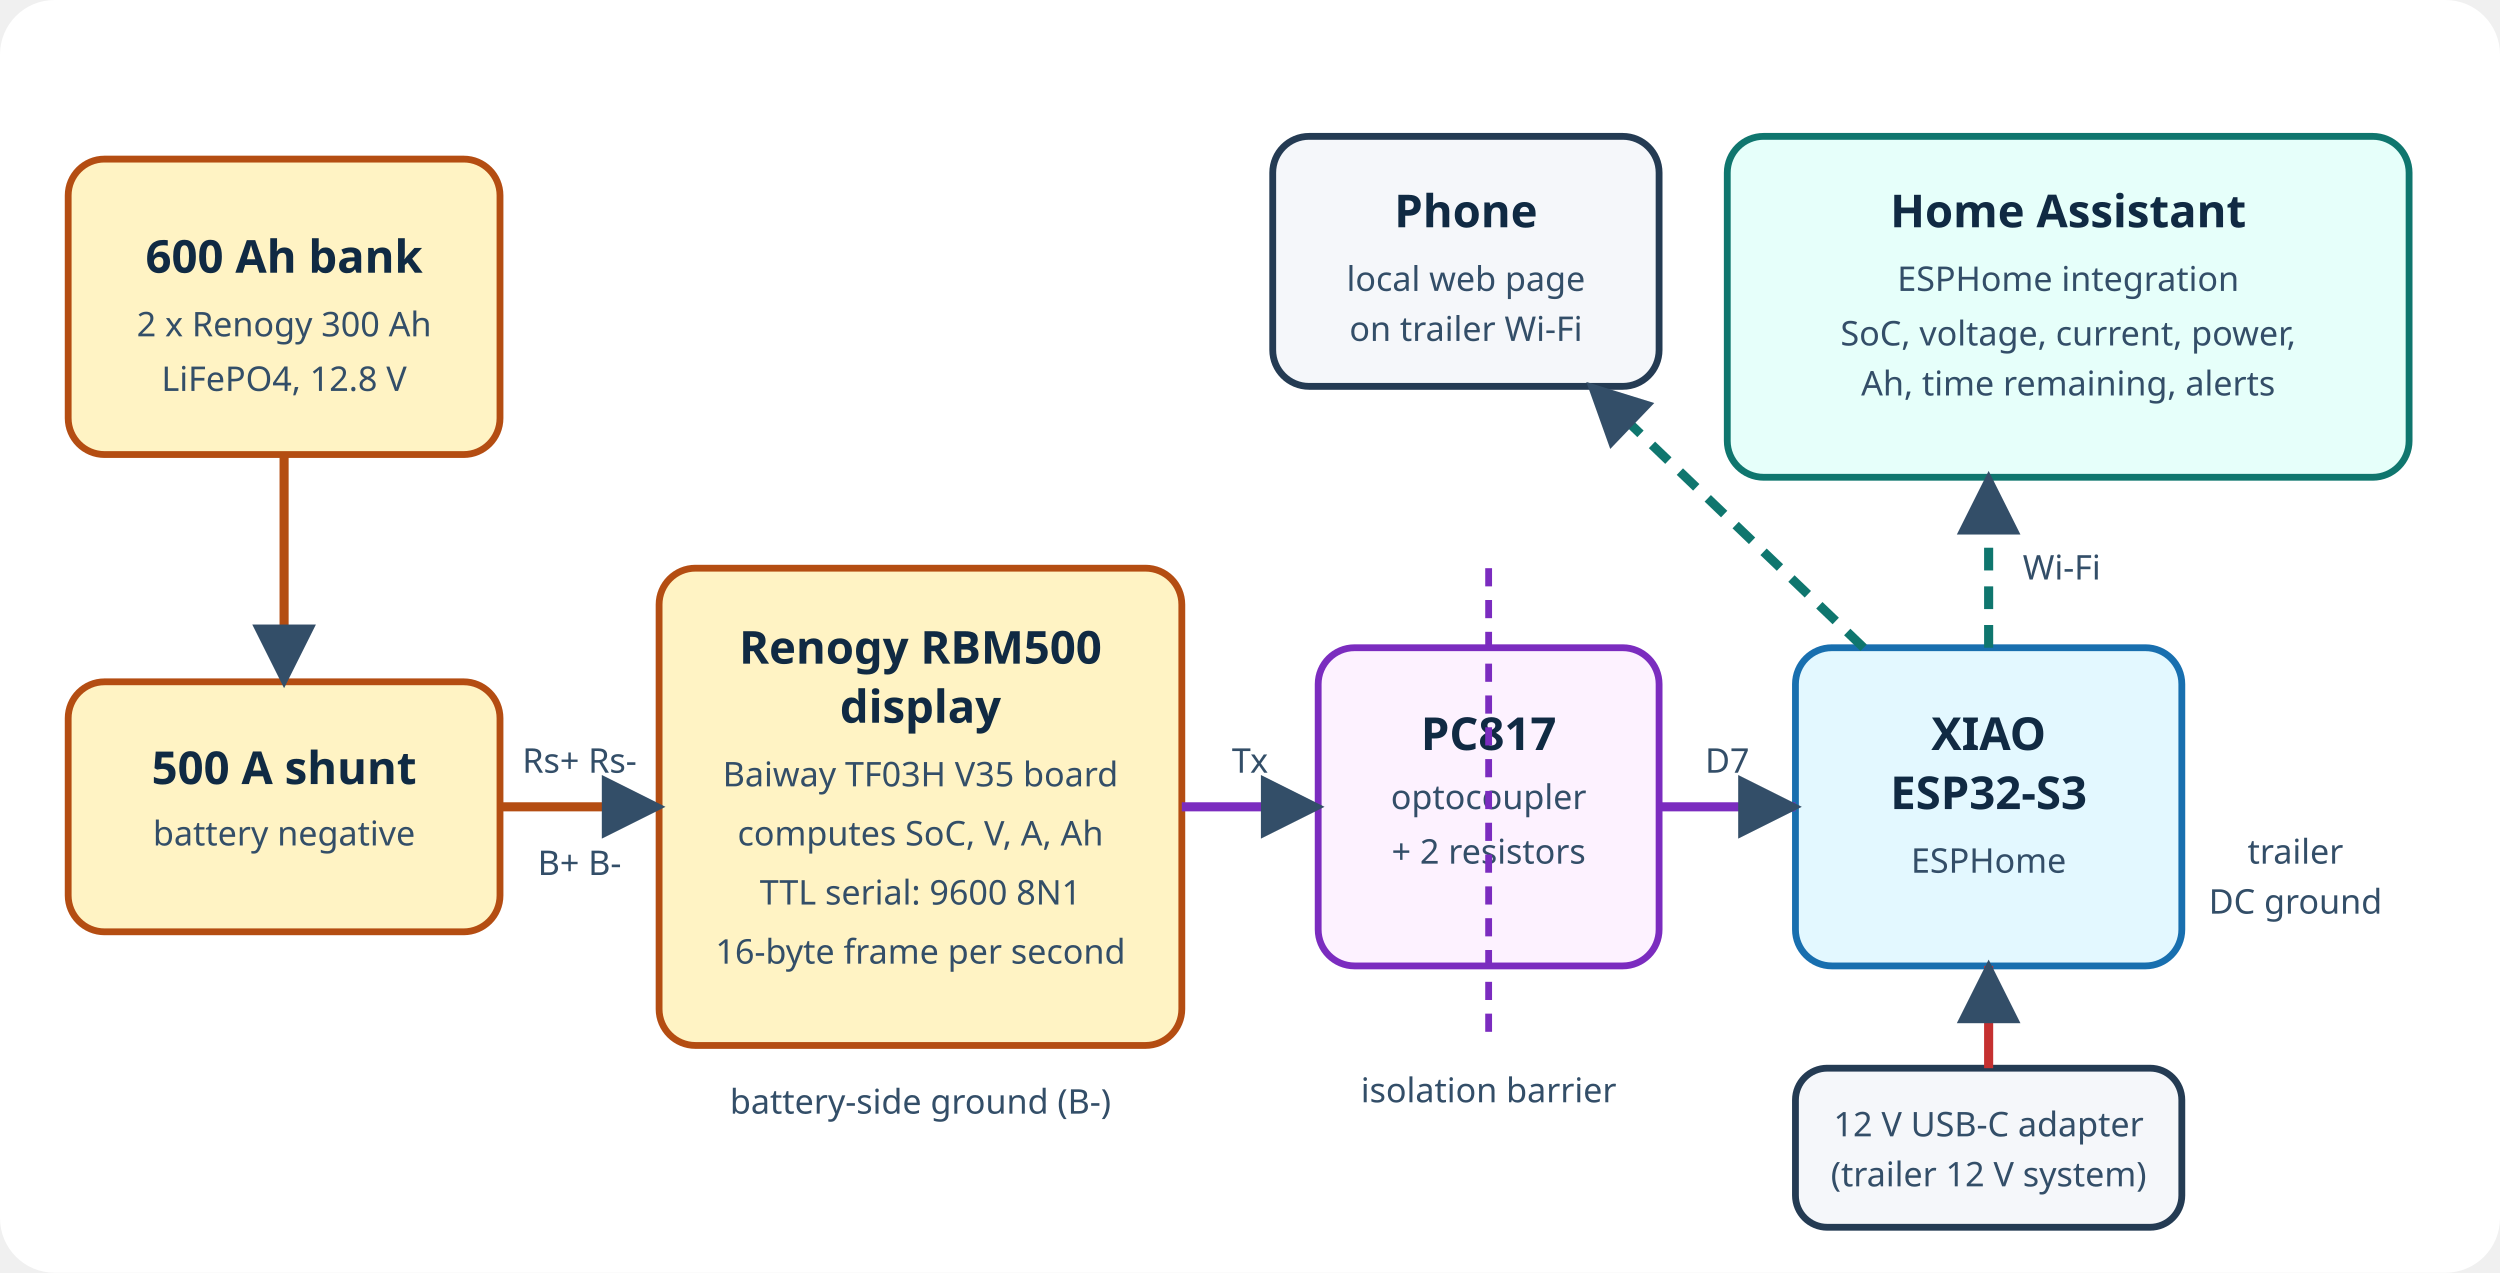
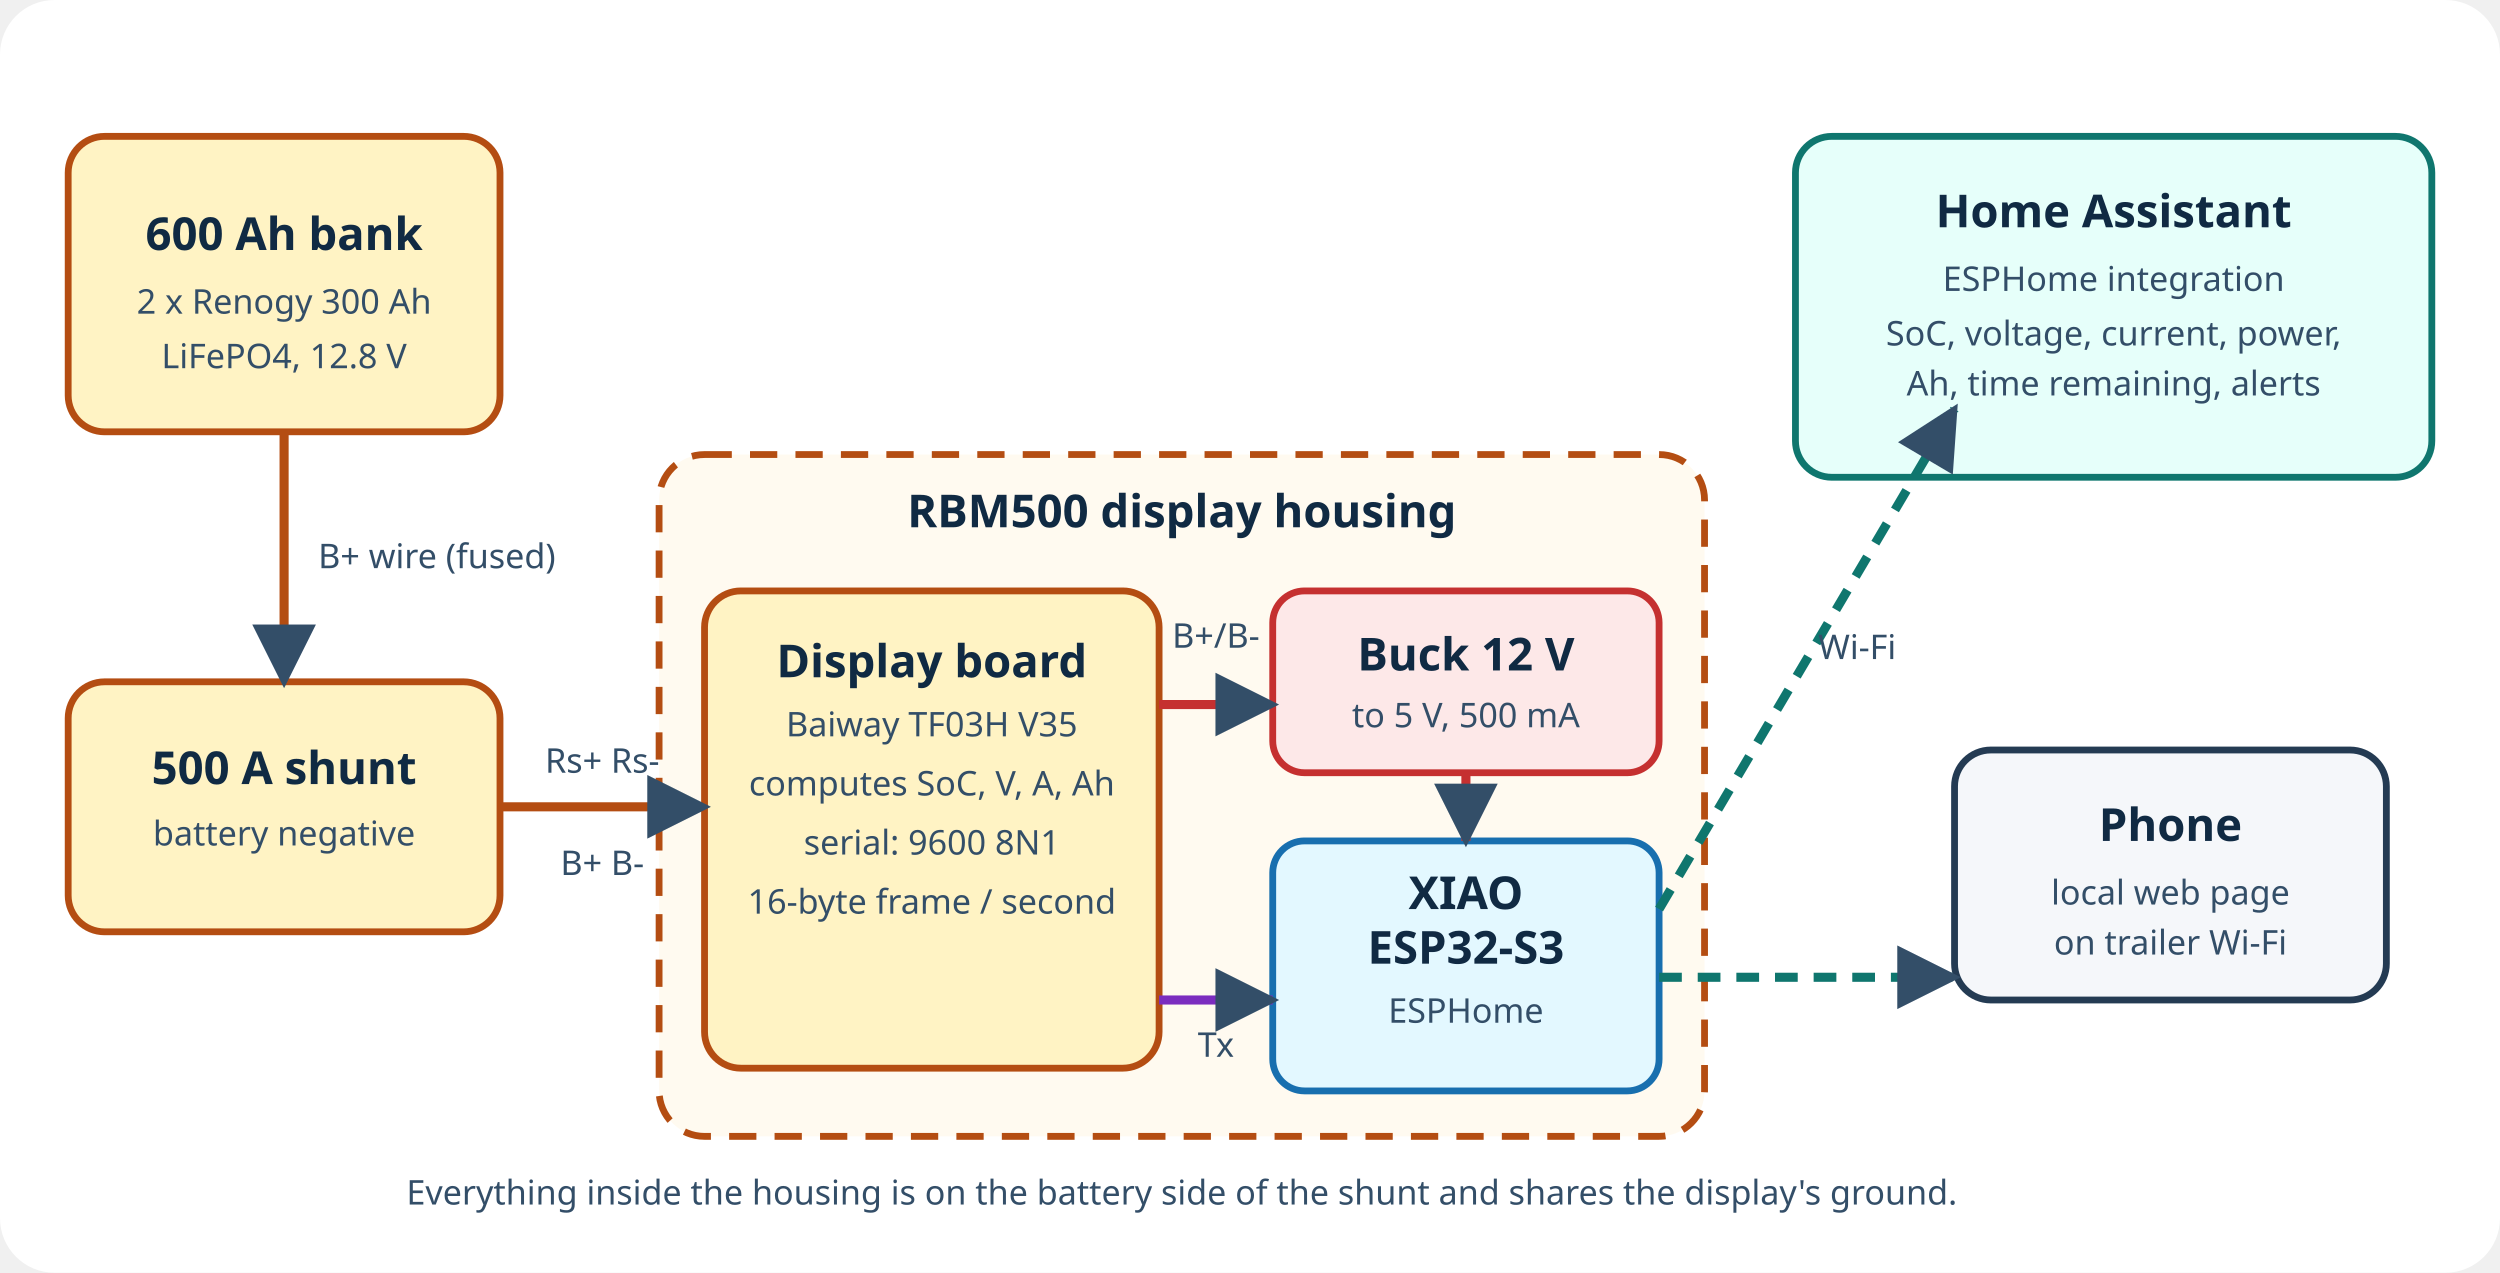
<svg xmlns="http://www.w3.org/2000/svg" width="1100" height="560" viewBox="0 0 1100 560" role="img" aria-labelledby="title desc">
  <defs>
    <style>
      .box{fill:#f5f7fa;stroke:#243b53;stroke-width:3}
      .batt{fill:#fff3c4;stroke:#b44d12;stroke-width:3}
-       .iso{fill:#fdf2ff;stroke:#7b2cbf;stroke-width:3}
+       .housing{fill:#fffaf0;stroke:#b44d12;stroke-width:3;stroke-dasharray:12 8}
      .esp{fill:#e3f8ff;stroke:#186faf;stroke-width:3}
+       .reg{fill:#fde8e8;stroke:#c53030;stroke-width:3}
      .ha{fill:#e6fffa;stroke:#0f766e;stroke-width:3}
      .t{font:600 20px system-ui,sans-serif;fill:#102a43}
      .s{font:15px system-ui,sans-serif;fill:#334e68}
      .w{fill:none;stroke-width:4}
      .analog{stroke:#b44d12}
      .data{stroke:#7b2cbf}
      .pwr{stroke:#c53030}
      .rf{stroke:#0f766e;stroke-dasharray:10 7}
-       .barrier{stroke:#7b2cbf;stroke-width:3;stroke-dasharray:8 6}
    </style>
    <marker id="arrow" viewBox="0 0 10 10" refX="9" refY="5" markerWidth="7" markerHeight="7" orient="auto-start-reverse">
      <path d="M0 0 L10 5 L0 10 z" fill="#334e68" />
    </marker>
  </defs>
  <rect width="1100" height="560" rx="24" fill="#fff" />
-   <rect class="batt" x="30" y="70" width="190" height="130" rx="16" />
-   <text class="t" x="125" y="120" text-anchor="middle">600 Ah bank</text>
-   <text class="s" x="125" y="148" text-anchor="middle">2 x Renogy 300 Ah</text>
-   <text class="s" x="125" y="172" text-anchor="middle">LiFePO4, 12.8 V</text>
+   <rect class="batt" x="30" y="60" width="190" height="130" rx="16" />
+   <text class="t" x="125" y="110" text-anchor="middle">600 Ah bank</text>
+   <text class="s" x="125" y="138" text-anchor="middle">2 x Renogy 300 Ah</text>
+   <text class="s" x="125" y="162" text-anchor="middle">LiFePO4, 12.8 V</text>
  <rect class="batt" x="30" y="300" width="190" height="110" rx="16" />
  <text class="t" x="125" y="345" text-anchor="middle">500 A shunt</text>
  <text class="s" x="125" y="372" text-anchor="middle">battery negative</text>
-   <path class="w analog" d="M125 200 V300" marker-end="url(#arrow)" />
-   <rect class="batt" x="290" y="250" width="230" height="210" rx="16" />
-   <text class="t" x="405" y="292" text-anchor="middle">Renogy RBM500</text>
-   <text class="t" x="405" y="318" text-anchor="middle">display</text>
-   <text class="s" x="405" y="346" text-anchor="middle">Baiway TF03H V35 board</text>
-   <text class="s" x="405" y="372" text-anchor="middle">computes SoC, V, A, Ah</text>
-   <text class="s" x="405" y="398" text-anchor="middle">TTL serial: 9600 8N1</text>
-   <text class="s" x="405" y="424" text-anchor="middle">16-byte frame per second</text>
-   <path class="w analog" d="M220 355 H290" marker-end="url(#arrow)" />
-   <text class="s" x="255" y="340" text-anchor="middle">Rs+ Rs-</text>
-   <text class="s" x="255" y="385" text-anchor="middle">B+ B-</text>
-   <rect class="iso" x="580" y="285" width="150" height="140" rx="16" />
-   <text class="t" x="655" y="330" text-anchor="middle">PC817</text>
-   <text class="s" x="655" y="356" text-anchor="middle">optocoupler</text>
-   <text class="s" x="655" y="380" text-anchor="middle">+ 2 resistors</text>
-   <line class="barrier" x1="655" y1="250" x2="655" y2="460" />
-   <path class="w data" d="M520 355 H580" marker-end="url(#arrow)" />
-   <text class="s" x="550" y="340" text-anchor="middle">Tx</text>
-   <rect class="esp" x="790" y="285" width="170" height="140" rx="16" />
-   <text class="t" x="875" y="330" text-anchor="middle">XIAO</text>
-   <text class="t" x="875" y="356" text-anchor="middle">ESP32-S3</text>
-   <text class="s" x="875" y="384" text-anchor="middle">ESPHome</text>
-   <path class="w data" d="M730 355 H790" marker-end="url(#arrow)" />
-   <text class="s" x="760" y="340" text-anchor="middle">D7</text>
-   <rect class="box" x="790" y="470" width="170" height="70" rx="14" />
-   <text class="s" x="875" y="500" text-anchor="middle">12 V USB-C adapter</text>
-   <text class="s" x="875" y="522" text-anchor="middle">(trailer 12 V system)</text>
-   <path class="w pwr" d="M875 470 V425" marker-end="url(#arrow)" />
-   <rect class="ha" x="760" y="60" width="300" height="150" rx="16" />
-   <text class="t" x="910" y="100" text-anchor="middle">Home Assistant</text>
-   <text class="s" x="910" y="128" text-anchor="middle">ESPHome integration</text>
-   <text class="s" x="910" y="152" text-anchor="middle">SoC, voltage, current, power,</text>
-   <text class="s" x="910" y="174" text-anchor="middle">Ah, time remaining, alerts</text>
-   <path class="w rf" d="M875 285 V210" marker-end="url(#arrow)" />
-   <text class="s" x="890" y="255">Wi-Fi</text>
-   <rect class="box" x="560" y="60" width="170" height="110" rx="16" />
-   <text class="t" x="645" y="100" text-anchor="middle">Phone</text>
-   <text class="s" x="645" y="128" text-anchor="middle">local web page</text>
-   <text class="s" x="645" y="150" text-anchor="middle">on trailer Wi-Fi</text>
-   <path class="w rf" d="M820 285 L700 170" marker-end="url(#arrow)" />
-   <text class="s" x="655" y="485" text-anchor="middle">isolation barrier</text>
-   <text class="s" x="405" y="490" text-anchor="middle">battery-side ground (B-)</text>
-   <text class="s" x="1010" y="380" text-anchor="middle">trailer</text>
-   <text class="s" x="1010" y="402" text-anchor="middle">DC ground</text>
+   <path class="w analog" d="M125 190 V300" marker-end="url(#arrow)" />
+   <text class="s" x="140" y="250">B+ wire (fused)</text>
+   <rect class="housing" x="290" y="200" width="460" height="300" rx="20" />
+   <text class="t" x="520" y="232" text-anchor="middle">RBM500 display housing</text>
+   <rect class="batt" x="310" y="260" width="200" height="210" rx="16" />
+   <text class="t" x="410" y="298" text-anchor="middle">Display board</text>
+   <text class="s" x="410" y="324" text-anchor="middle">Baiway TF03H V35</text>
+   <text class="s" x="410" y="350" text-anchor="middle">computes SoC, V, A, Ah</text>
+   <text class="s" x="410" y="376" text-anchor="middle">serial: 9600 8N1</text>
+   <text class="s" x="410" y="402" text-anchor="middle">16-byte frame / second</text>
+   <path class="w analog" d="M220 355 H310" marker-end="url(#arrow)" />
+   <text class="s" x="265" y="340" text-anchor="middle">Rs+ Rs-</text>
+   <text class="s" x="265" y="385" text-anchor="middle">B+ B-</text>
+   <rect class="reg" x="560" y="260" width="170" height="80" rx="14" />
+   <text class="t" x="645" y="295" text-anchor="middle">Buck 12 V</text>
+   <text class="s" x="645" y="320" text-anchor="middle">to 5 V, 500 mA</text>
+   <path class="w pwr" d="M510 310 H560" marker-end="url(#arrow)" />
+   <text class="s" x="535" y="285" text-anchor="middle">B+/B-</text>
+   <rect class="esp" x="560" y="370" width="170" height="110" rx="14" />
+   <text class="t" x="645" y="400" text-anchor="middle">XIAO</text>
+   <text class="t" x="645" y="424" text-anchor="middle">ESP32-S3</text>
+   <text class="s" x="645" y="450" text-anchor="middle">ESPHome</text>
+   <path class="w pwr" d="M645 340 V370" marker-end="url(#arrow)" />
+   <path class="w data" d="M510 440 H560" marker-end="url(#arrow)" />
+   <text class="s" x="535" y="465" text-anchor="middle">Tx</text>
+   <rect class="ha" x="790" y="60" width="280" height="150" rx="16" />
+   <text class="t" x="930" y="100" text-anchor="middle">Home Assistant</text>
+   <text class="s" x="930" y="128" text-anchor="middle">ESPHome integration</text>
+   <text class="s" x="930" y="152" text-anchor="middle">SoC, voltage, current, power,</text>
+   <text class="s" x="930" y="174" text-anchor="middle">Ah, time remaining, alerts</text>
+   <rect class="box" x="860" y="330" width="190" height="110" rx="16" />
+   <text class="t" x="955" y="370" text-anchor="middle">Phone</text>
+   <text class="s" x="955" y="398" text-anchor="middle">local web page</text>
+   <text class="s" x="955" y="420" text-anchor="middle">on trailer Wi-Fi</text>
+   <path class="w rf" d="M730 400 L860 180" marker-end="url(#arrow)" />
+   <path class="w rf" d="M730 430 H860" marker-end="url(#arrow)" />
+   <text class="s" x="800" y="290">Wi-Fi</text>
+   <text class="s" x="520" y="530" text-anchor="middle">Everything inside the housing is on the battery side of the shunt and shares the display's ground.</text>
</svg>
